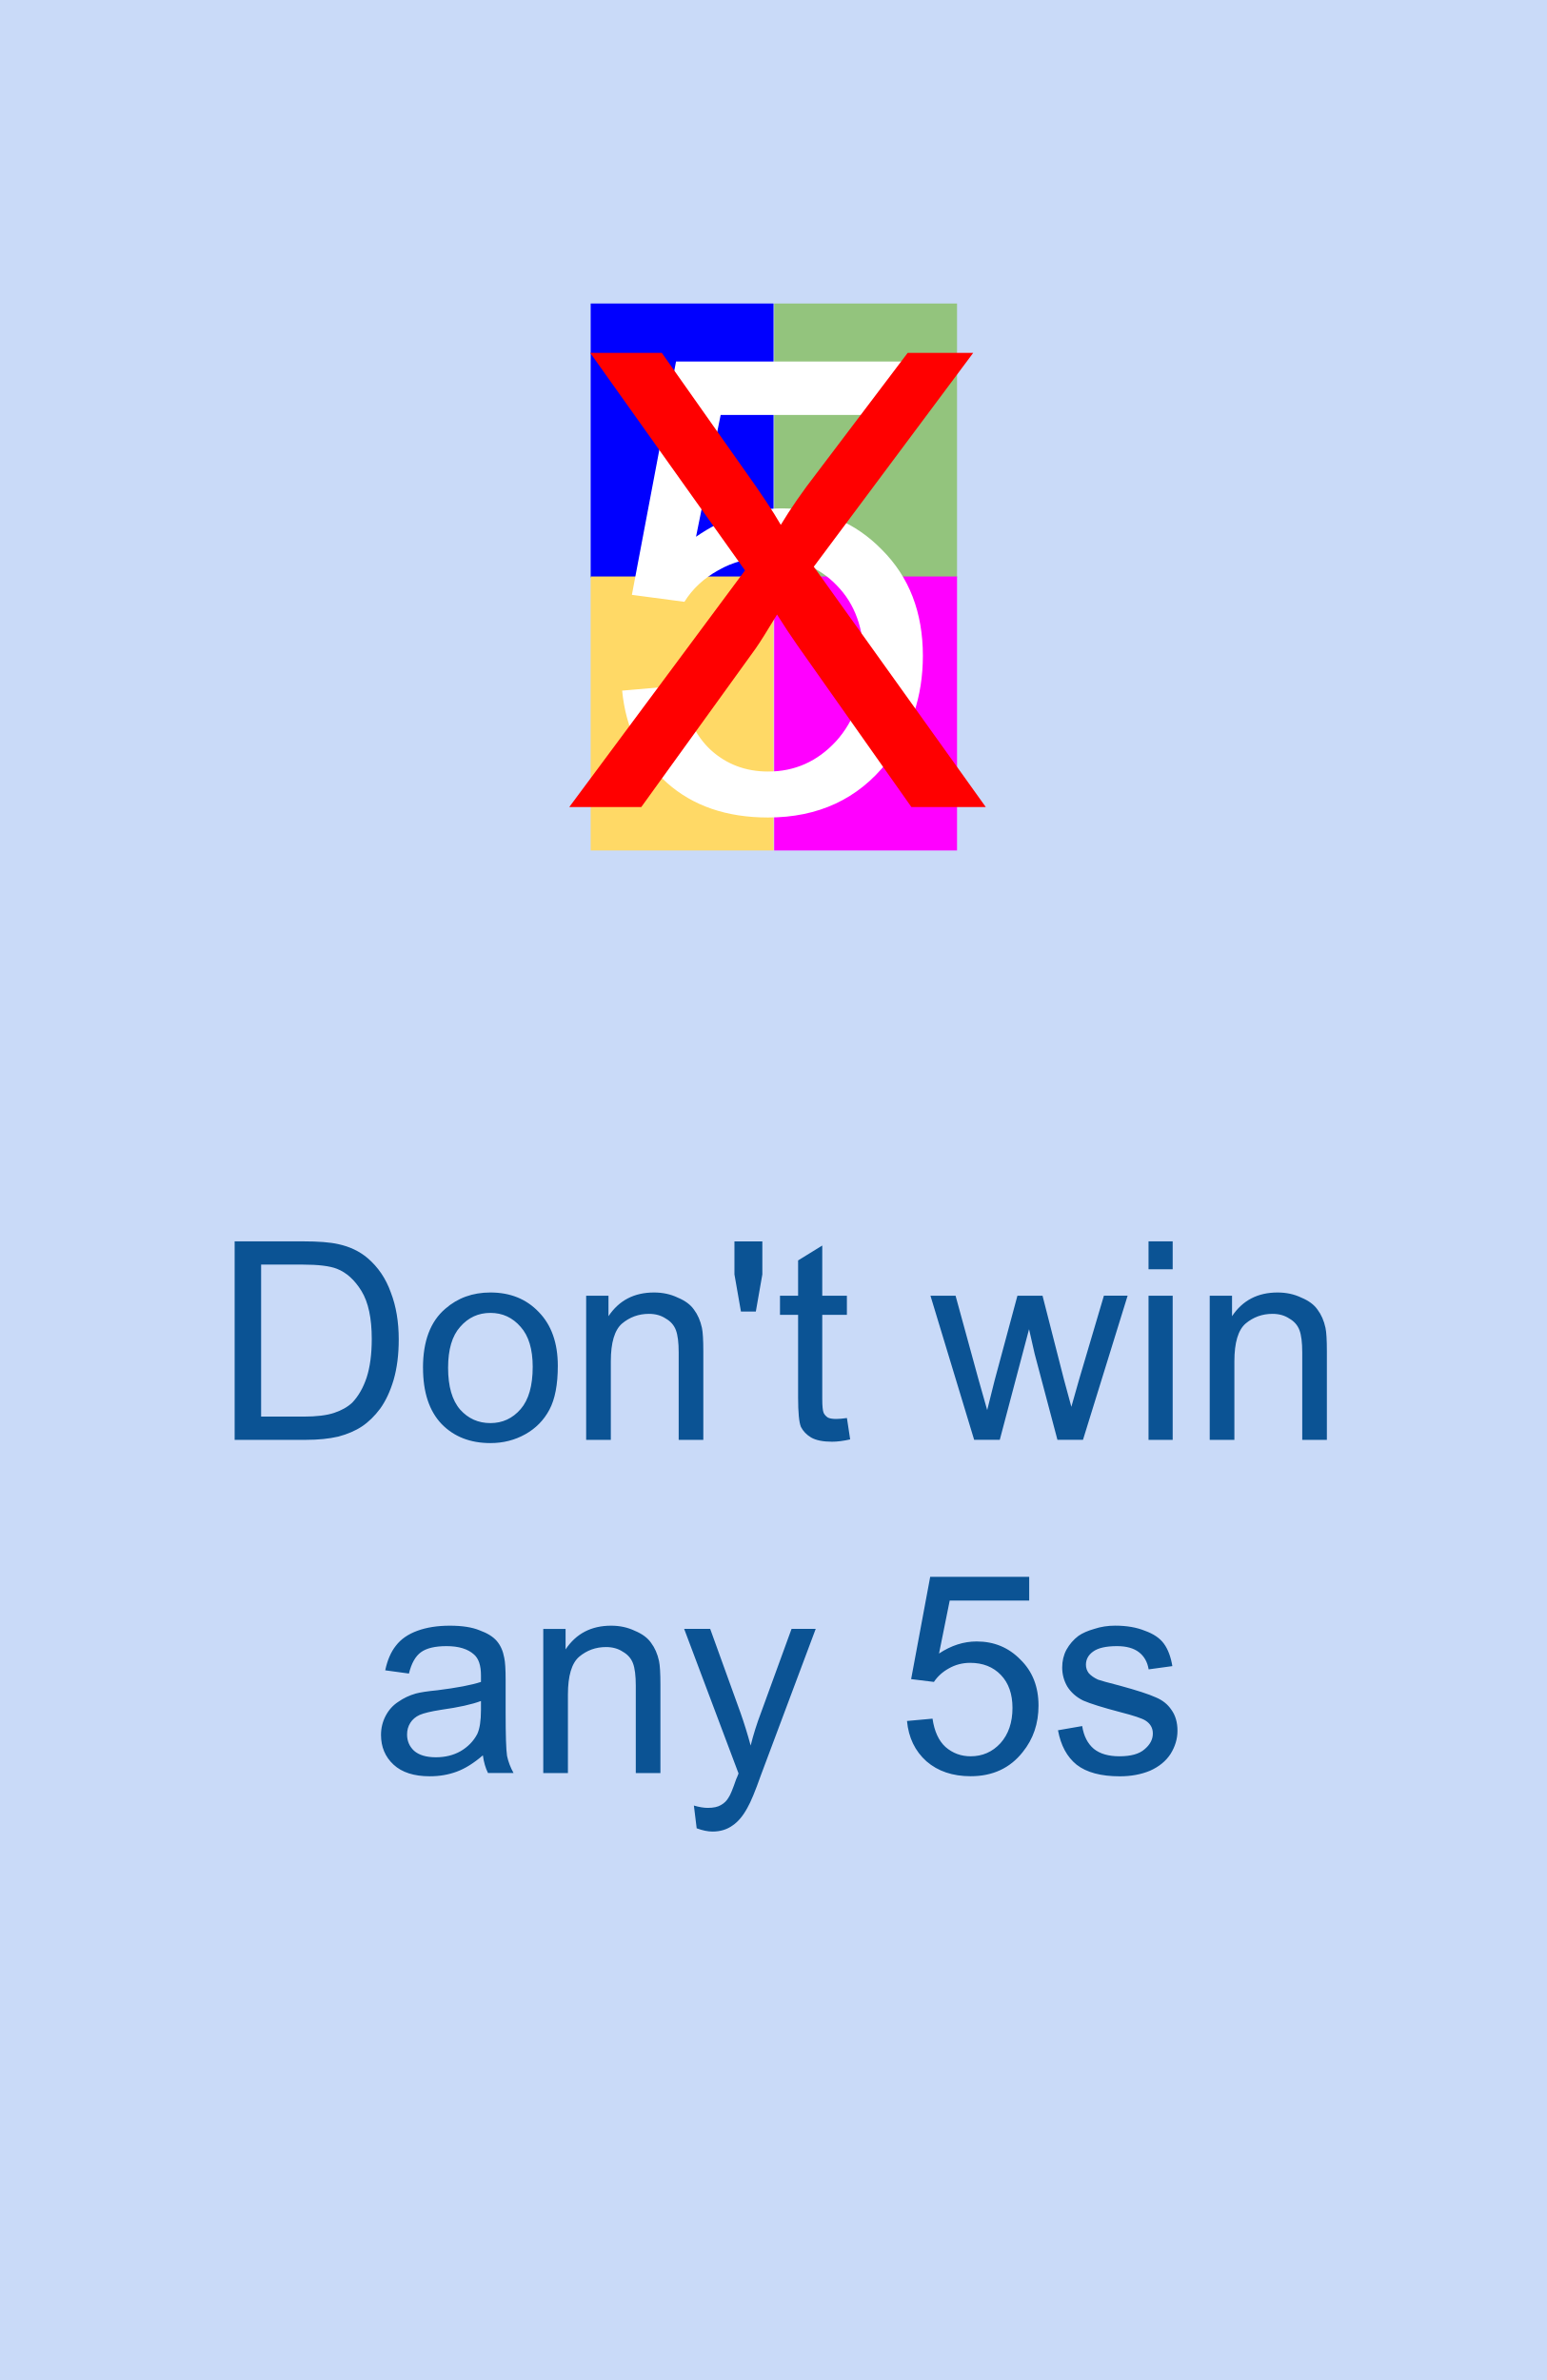
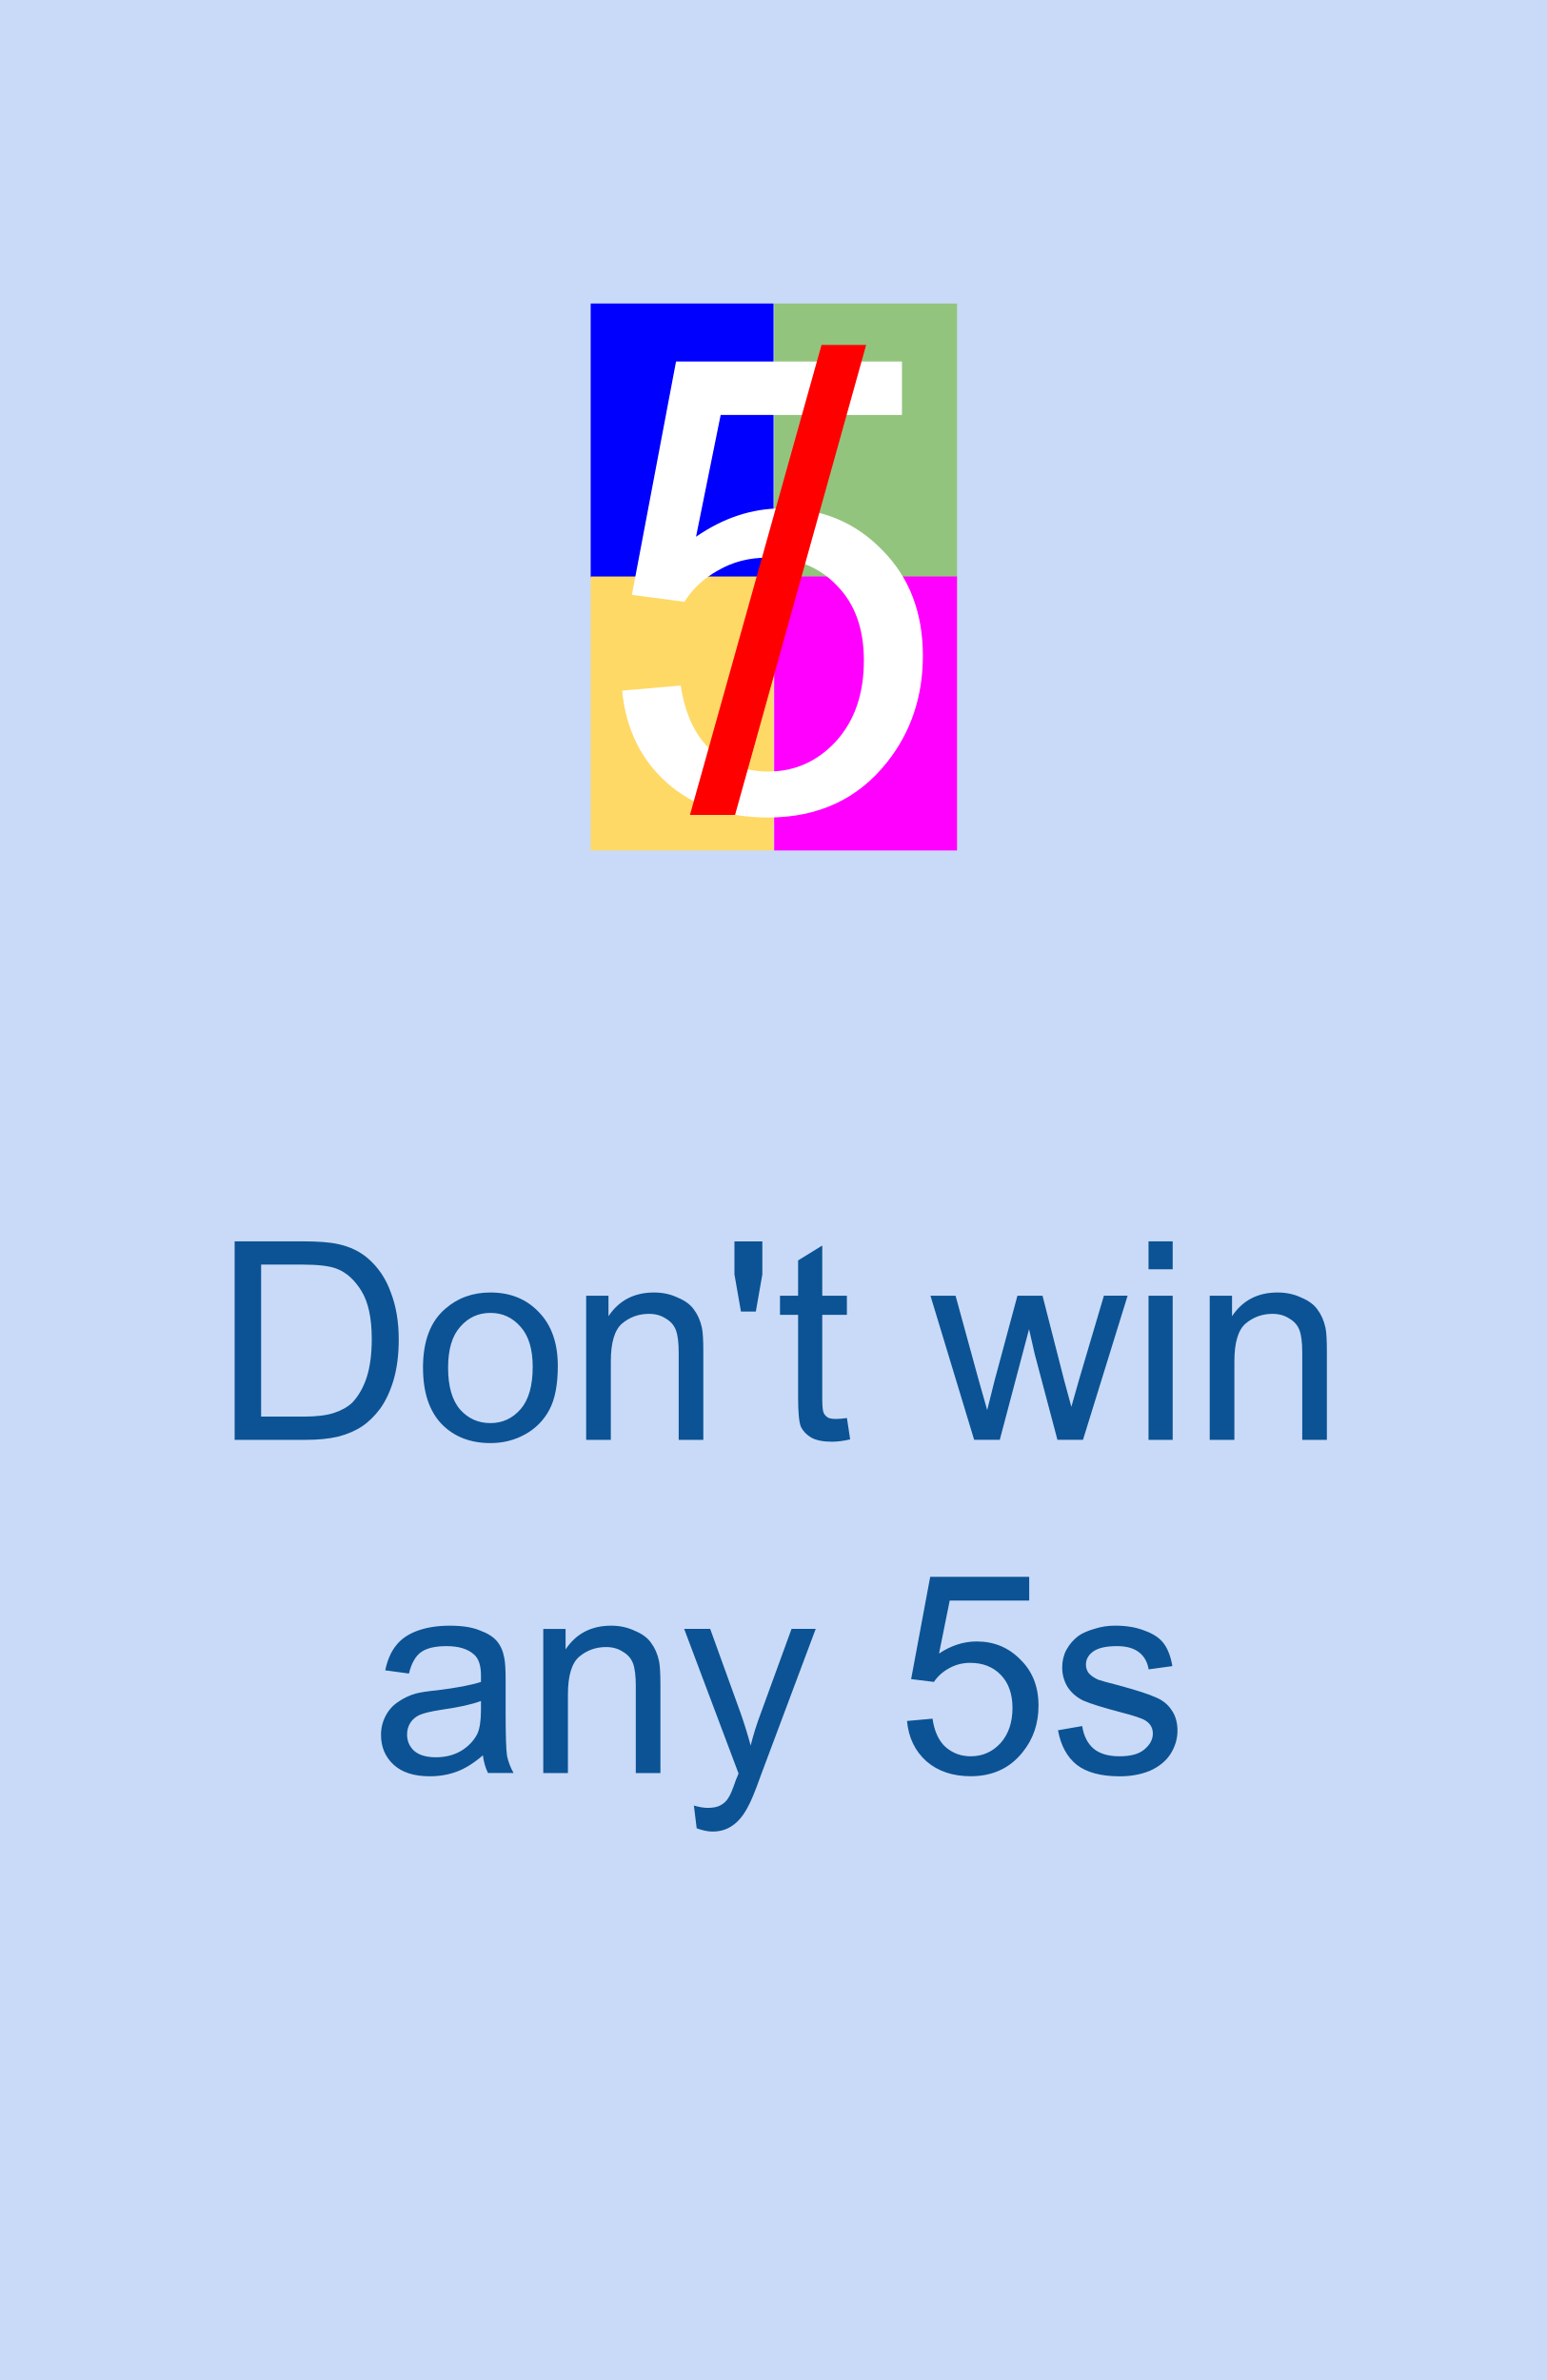
<svg xmlns="http://www.w3.org/2000/svg" version="1.1" viewBox="0.0 0.0 52.0 80.0" fill="none" stroke="none" stroke-linecap="square" stroke-miterlimit="10">
  <clipPath id="p.0">
    <path d="m0 0l52.0 0l0 80.0l-52.0 0l0 -80.0z" clip-rule="nonzero" />
  </clipPath>
  <g clip-path="url(#p.0)">
    <path fill="#c9daf8" d="m0 0l52.0 0l0 80.0l-52.0 0z" fill-rule="evenodd" />
    <path fill="#000000" fill-opacity="0.0" d="m-9.134 30.438l70.677 0l0 42.016l-70.677 0z" fill-rule="evenodd" />
    <path fill="#0b5394" d="m7.887 48.398l0 -6.672l2.297 0q0.781 0 1.188 0.094q0.578 0.125 0.984 0.469q0.531 0.453 0.781 1.156q0.266 0.688 0.266 1.578q0 0.766 -0.172 1.359q-0.172 0.578 -0.453 0.969q-0.281 0.375 -0.609 0.594q-0.328 0.219 -0.797 0.344q-0.469 0.109 -1.078 0.109l-2.406 0zm0.891 -0.781l1.422 0q0.656 0 1.031 -0.125q0.375 -0.125 0.609 -0.344q0.312 -0.328 0.484 -0.844q0.172 -0.531 0.172 -1.297q0 -1.047 -0.344 -1.609q-0.344 -0.562 -0.828 -0.75q-0.359 -0.141 -1.156 -0.141l-1.391 0l0 5.109zm5.44 -1.641q0 -1.344 0.75 -1.984q0.625 -0.547 1.516 -0.547q1.0 0 1.625 0.656q0.641 0.656 0.641 1.812q0 0.938 -0.281 1.469q-0.281 0.531 -0.812 0.828q-0.531 0.297 -1.172 0.297q-1.016 0 -1.641 -0.641q-0.625 -0.656 -0.625 -1.891zm0.844 0q0 0.938 0.406 1.406q0.406 0.453 1.016 0.453q0.609 0 1.016 -0.469q0.406 -0.469 0.406 -1.422q0 -0.891 -0.406 -1.344q-0.406 -0.469 -1.016 -0.469q-0.609 0 -1.016 0.469q-0.406 0.453 -0.406 1.375zm4.641 2.422l0 -4.844l0.75 0l0 0.688q0.531 -0.797 1.531 -0.797q0.438 0 0.797 0.172q0.375 0.156 0.547 0.406q0.188 0.25 0.266 0.609q0.047 0.219 0.047 0.797l0 2.969l-0.828 0l0 -2.938q0 -0.5 -0.094 -0.75q-0.094 -0.25 -0.344 -0.391q-0.234 -0.156 -0.562 -0.156q-0.516 0 -0.906 0.328q-0.375 0.328 -0.375 1.266l0 2.641l-0.828 0zm5.203 -4.312l-0.219 -1.25l0 -1.109l0.938 0l0 1.109l-0.219 1.25l-0.5 0zm3.562 3.578l0.109 0.719q-0.344 0.078 -0.609 0.078q-0.453 0 -0.703 -0.141q-0.234 -0.141 -0.344 -0.359q-0.094 -0.234 -0.094 -0.984l0 -2.781l-0.609 0l0 -0.641l0.609 0l0 -1.188l0.812 -0.5l0 1.688l0.828 0l0 0.641l-0.828 0l0 2.828q0 0.359 0.047 0.469q0.047 0.094 0.141 0.156q0.094 0.047 0.281 0.047q0.141 0 0.359 -0.031zm4.277 0.734l-1.469 -4.844l0.844 0l0.766 2.797l0.297 1.047q0.016 -0.078 0.25 -1.0l0.766 -2.844l0.844 0l0.719 2.812l0.25 0.922l0.266 -0.938l0.828 -2.797l0.797 0l-1.5 4.844l-0.859 0l-0.766 -2.891l-0.188 -0.828l-0.984 3.719l-0.859 0zm5.861 -5.734l0 -0.938l0.812 0l0 0.938l-0.812 0zm0 5.734l0 -4.844l0.812 0l0 4.844l-0.812 0zm2.057 0l0 -4.844l0.75 0l0 0.688q0.531 -0.797 1.531 -0.797q0.438 0 0.797 0.172q0.375 0.156 0.547 0.406q0.188 0.25 0.266 0.609q0.047 0.219 0.047 0.797l0 2.969l-0.828 0l0 -2.938q0 -0.5 -0.094 -0.75q-0.094 -0.25 -0.344 -0.391q-0.234 -0.156 -0.562 -0.156q-0.516 0 -0.906 0.328q-0.375 0.328 -0.375 1.266l0 2.641l-0.828 0z" fill-rule="nonzero" />
    <path fill="#0b5394" d="m16.229 59.004q-0.453 0.391 -0.875 0.547q-0.422 0.156 -0.906 0.156q-0.797 0 -1.219 -0.391q-0.422 -0.391 -0.422 -1.0q0 -0.344 0.156 -0.641q0.156 -0.297 0.422 -0.469q0.266 -0.188 0.594 -0.281q0.234 -0.062 0.719 -0.109q1.0 -0.125 1.469 -0.281q0 -0.172 0 -0.219q0 -0.5 -0.234 -0.703q-0.312 -0.281 -0.922 -0.281q-0.578 0 -0.859 0.203q-0.281 0.203 -0.406 0.719l-0.797 -0.109q0.109 -0.516 0.359 -0.828q0.25 -0.328 0.719 -0.5q0.469 -0.172 1.094 -0.172q0.625 0 1 0.156q0.391 0.141 0.578 0.359q0.188 0.219 0.25 0.562q0.047 0.203 0.047 0.75l0 1.094q0 1.141 0.047 1.453q0.062 0.297 0.219 0.578l-0.859 0q-0.125 -0.25 -0.172 -0.594zm-0.062 -1.828q-0.453 0.172 -1.344 0.297q-0.5 0.078 -0.719 0.172q-0.203 0.094 -0.312 0.266q-0.109 0.172 -0.109 0.391q0 0.328 0.234 0.547q0.25 0.219 0.734 0.219q0.469 0 0.828 -0.203q0.375 -0.219 0.563 -0.578q0.125 -0.266 0.125 -0.812l0 -0.297zm2.094 2.422l0 -4.844l0.75 0l0 0.688q0.531 -0.797 1.531 -0.797q0.438 0 0.797 0.172q0.375 0.156 0.547 0.406q0.188 0.25 0.266 0.609q0.047 0.219 0.047 0.797l0 2.969l-0.828 0l0 -2.938q0 -0.5 -0.094 -0.75q-0.094 -0.25 -0.344 -0.391q-0.234 -0.156 -0.562 -0.156q-0.516 0 -0.906 0.328q-0.375 0.328 -0.375 1.266l0 2.641l-0.828 0zm5.157 1.859l-0.094 -0.766q0.266 0.078 0.469 0.078q0.281 0 0.438 -0.094q0.172 -0.094 0.266 -0.266q0.078 -0.109 0.25 -0.609q0.031 -0.062 0.078 -0.188l-1.828 -4.859l0.875 0l1.016 2.812q0.188 0.531 0.344 1.109q0.141 -0.562 0.344 -1.094l1.031 -2.828l0.812 0l-1.844 4.922q-0.281 0.797 -0.453 1.094q-0.219 0.406 -0.5 0.594q-0.281 0.203 -0.672 0.203q-0.234 0 -0.531 -0.109zm7.068 -3.609l0.859 -0.078q0.094 0.641 0.438 0.953q0.359 0.312 0.844 0.312q0.594 0 1.0 -0.438q0.406 -0.453 0.406 -1.188q0 -0.703 -0.391 -1.109q-0.391 -0.406 -1.031 -0.406q-0.391 0 -0.719 0.188q-0.312 0.172 -0.5 0.453l-0.766 -0.094l0.641 -3.438l3.328 0l0 0.797l-2.672 0l-0.359 1.781q0.609 -0.406 1.266 -0.406q0.875 0 1.469 0.609q0.609 0.594 0.609 1.547q0 0.906 -0.531 1.562q-0.641 0.812 -1.75 0.812q-0.906 0 -1.484 -0.5q-0.578 -0.516 -0.656 -1.359zm5.078 0.312l0.812 -0.141q0.078 0.5 0.391 0.766q0.312 0.25 0.859 0.25q0.578 0 0.844 -0.234q0.281 -0.234 0.281 -0.531q0 -0.281 -0.25 -0.438q-0.172 -0.109 -0.844 -0.281q-0.891 -0.234 -1.25 -0.391q-0.344 -0.172 -0.531 -0.469q-0.172 -0.297 -0.172 -0.641q0 -0.328 0.141 -0.594q0.156 -0.281 0.406 -0.469q0.203 -0.141 0.531 -0.234q0.328 -0.109 0.703 -0.109q0.578 0 1.0 0.172q0.438 0.156 0.641 0.438q0.203 0.281 0.281 0.75l-0.797 0.109q-0.062 -0.375 -0.328 -0.578q-0.266 -0.203 -0.734 -0.203q-0.562 0 -0.812 0.188q-0.234 0.172 -0.234 0.438q0 0.156 0.094 0.281q0.109 0.125 0.312 0.219q0.125 0.047 0.734 0.203q0.859 0.234 1.203 0.391q0.344 0.141 0.531 0.422q0.203 0.281 0.203 0.703q0 0.406 -0.234 0.781q-0.234 0.359 -0.688 0.562q-0.453 0.188 -1.016 0.188q-0.953 0 -1.453 -0.391q-0.484 -0.391 -0.625 -1.156z" fill-rule="nonzero" />
    <path fill="#0000ff" d="m19.855 10.202l6.146 0l0 9.209l-6.146 0z" fill-rule="evenodd" />
    <path fill="#93c47d" d="m26.023 10.202l6.146 0l0 9.209l-6.146 0z" fill-rule="evenodd" />
    <path fill="#ffd966" d="m19.855 19.378l6.146 0l0 9.209l-6.146 0z" fill-rule="evenodd" />
    <path fill="#ff00ff" d="m26.023 19.378l6.146 0l0 9.209l-6.146 0z" fill-rule="evenodd" />
    <path fill="#000000" fill-opacity="0.0" d="m8.425 9.204l35.055 0l0 20.661l-35.055 0z" fill-rule="evenodd" />
    <path fill="#ffffff" d="m20.912 23.215l1.969 -0.172q0.219 1.438 1.016 2.172q0.797 0.719 1.922 0.719q1.344 0 2.281 -1.016q0.938 -1.031 0.938 -2.719q0 -1.594 -0.906 -2.516q-0.891 -0.938 -2.344 -0.938q-0.906 0 -1.641 0.422q-0.734 0.406 -1.141 1.062l-1.766 -0.234l1.484 -7.844l7.594 0l0 1.797l-6.094 0l-0.828 4.094q1.375 -0.953 2.891 -0.953q2.0 0 3.359 1.391q1.375 1.375 1.375 3.562q0 2.062 -1.203 3.578q-1.469 1.859 -4.0 1.859q-2.094 0 -3.406 -1.172q-1.312 -1.172 -1.5 -3.094z" fill-rule="nonzero" />
    <path fill="#000000" fill-opacity="0.0" d="m9.257 10.816l33.795 0l0 17.26l-33.795 0z" fill-rule="evenodd" />
-     <path fill="#ff0000" d="m19.136 27.126l5.906 -7.953l-5.203 -7.312l2.406 0l2.766 3.922q0.859 1.203 1.234 1.859q0.5 -0.828 1.203 -1.734l3.062 -4.047l2.203 0l-5.359 7.188l5.781 8.078l-2.5 0l-3.844 -5.453q-0.328 -0.469 -0.672 -1.016q-0.5 0.828 -0.719 1.141l-3.844 5.328l-2.422 0z" fill-rule="nonzero" />
+     <path fill="#ff0000" d="m23.192 27.392l4.422 -15.797l1.5 0l-4.406 15.797l-1.516 0z" fill-rule="nonzero" />
  </g>
</svg>
